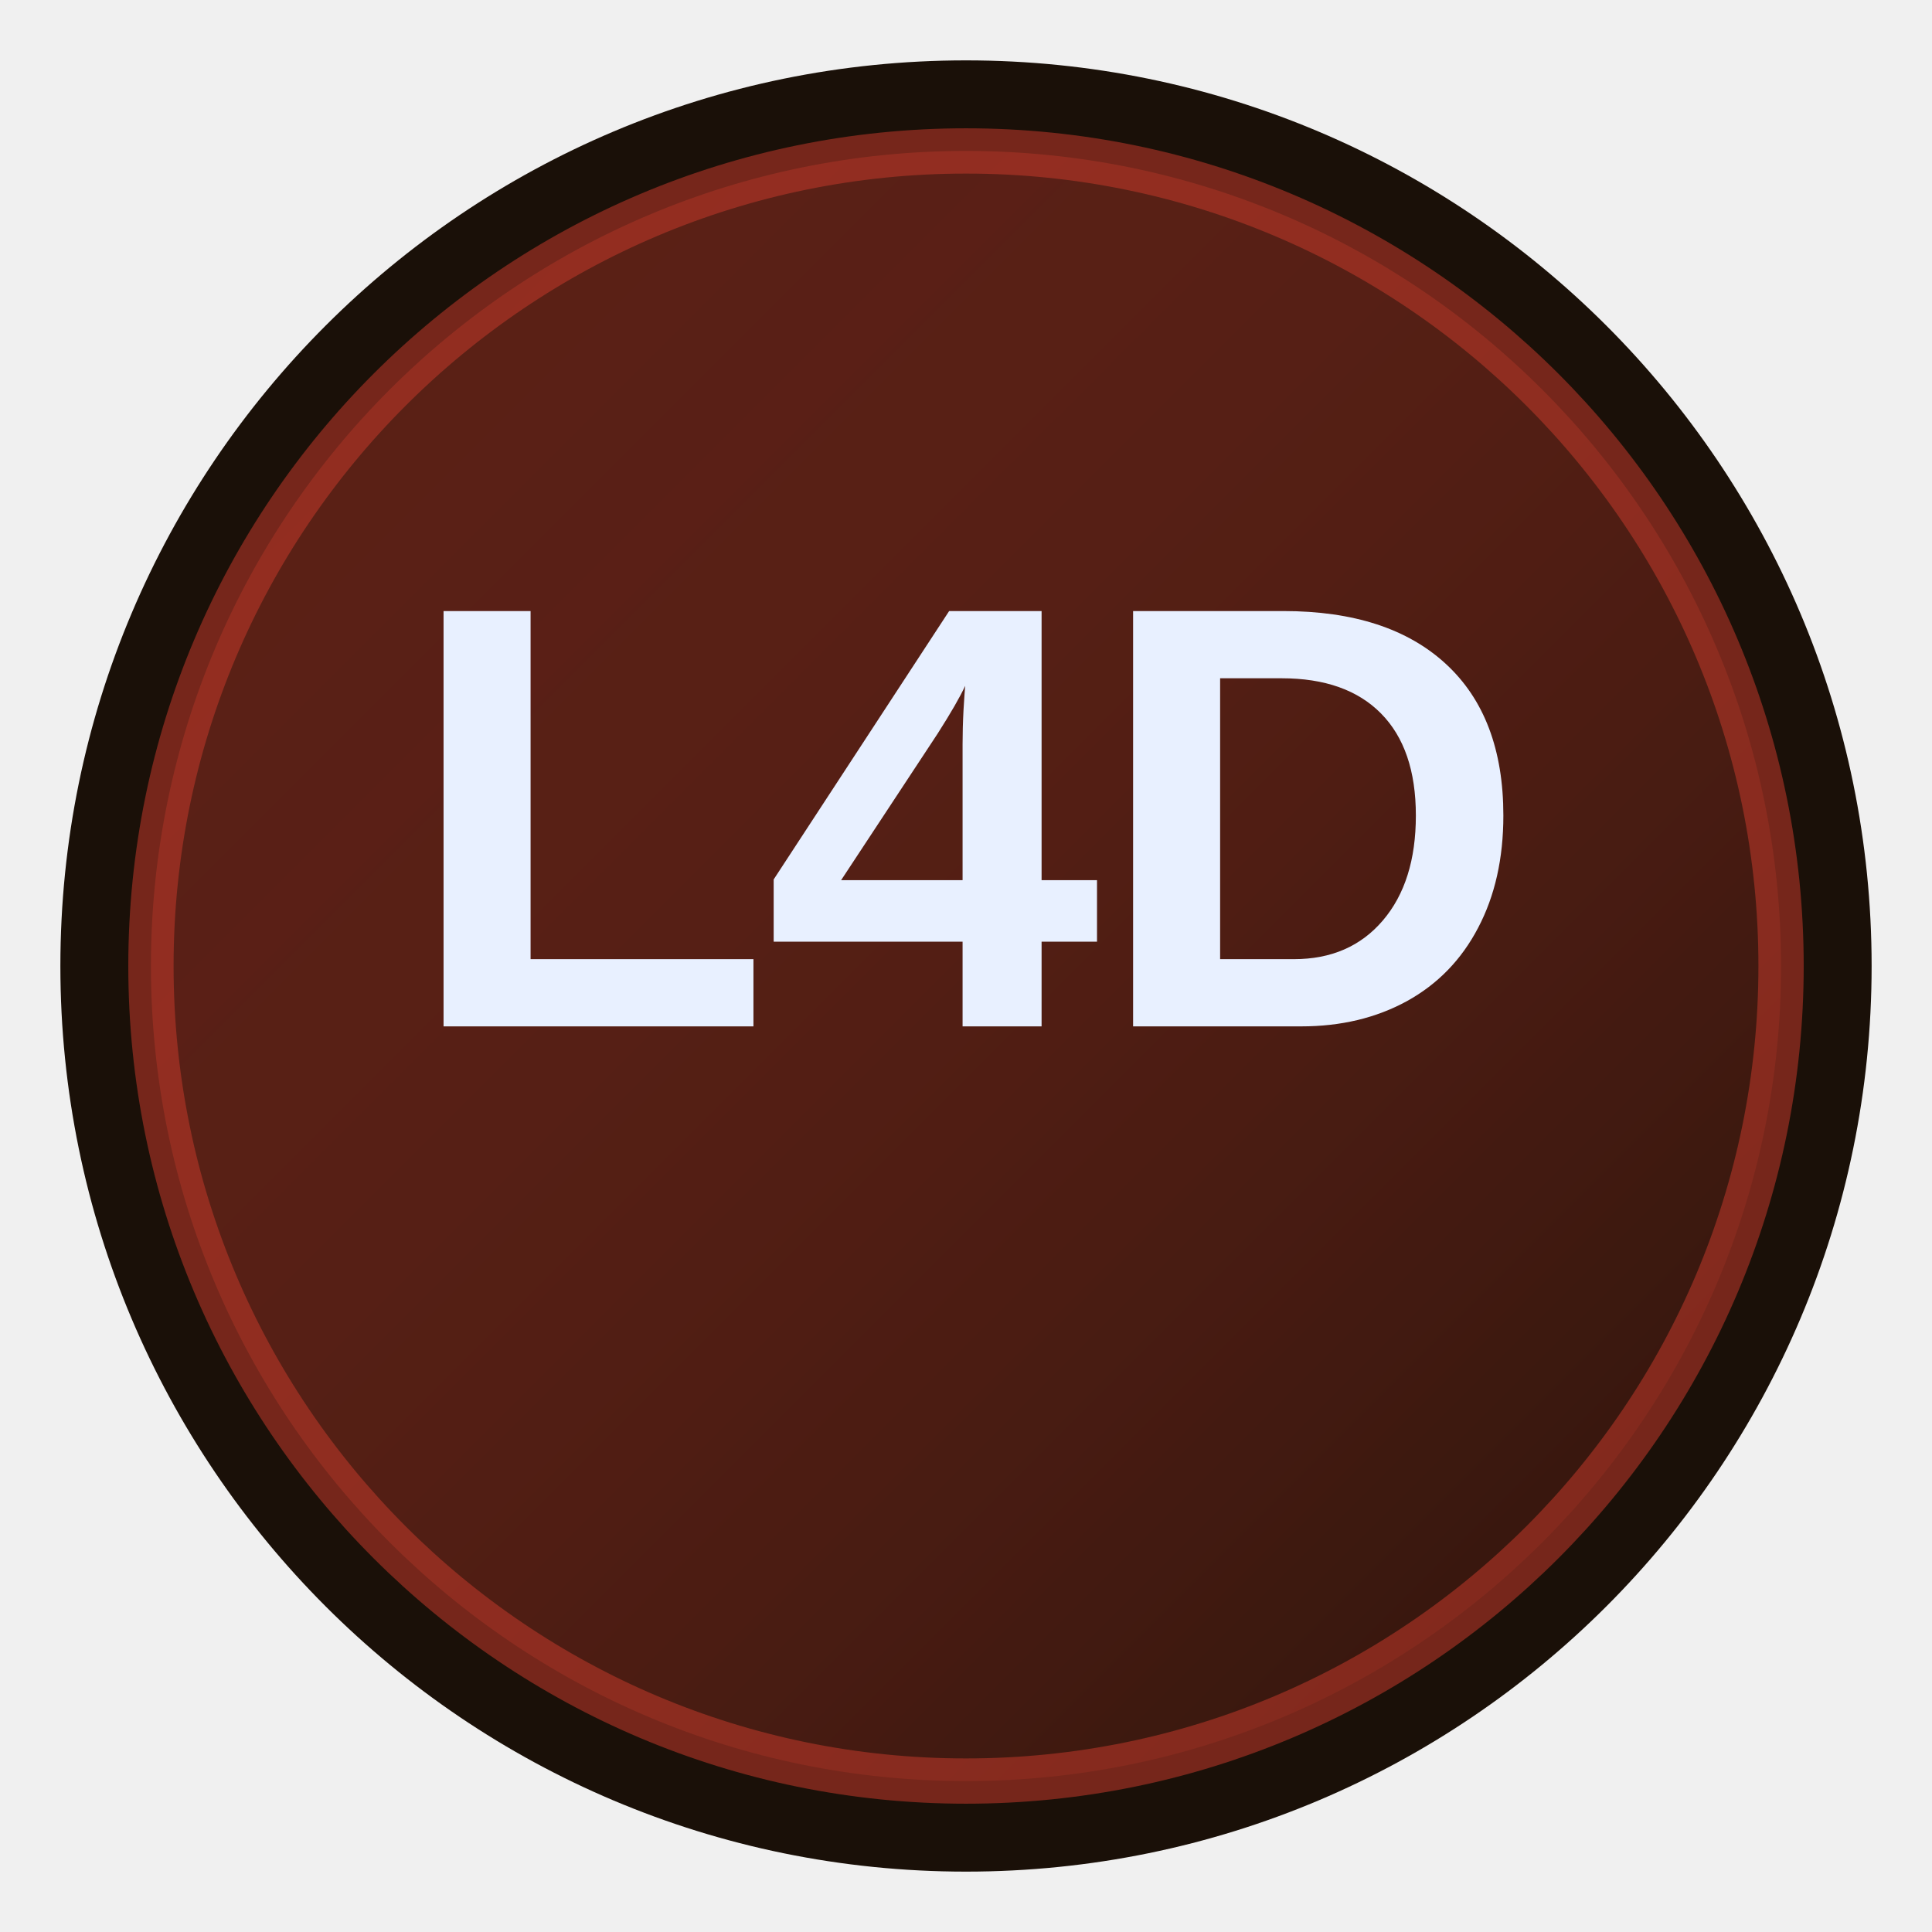
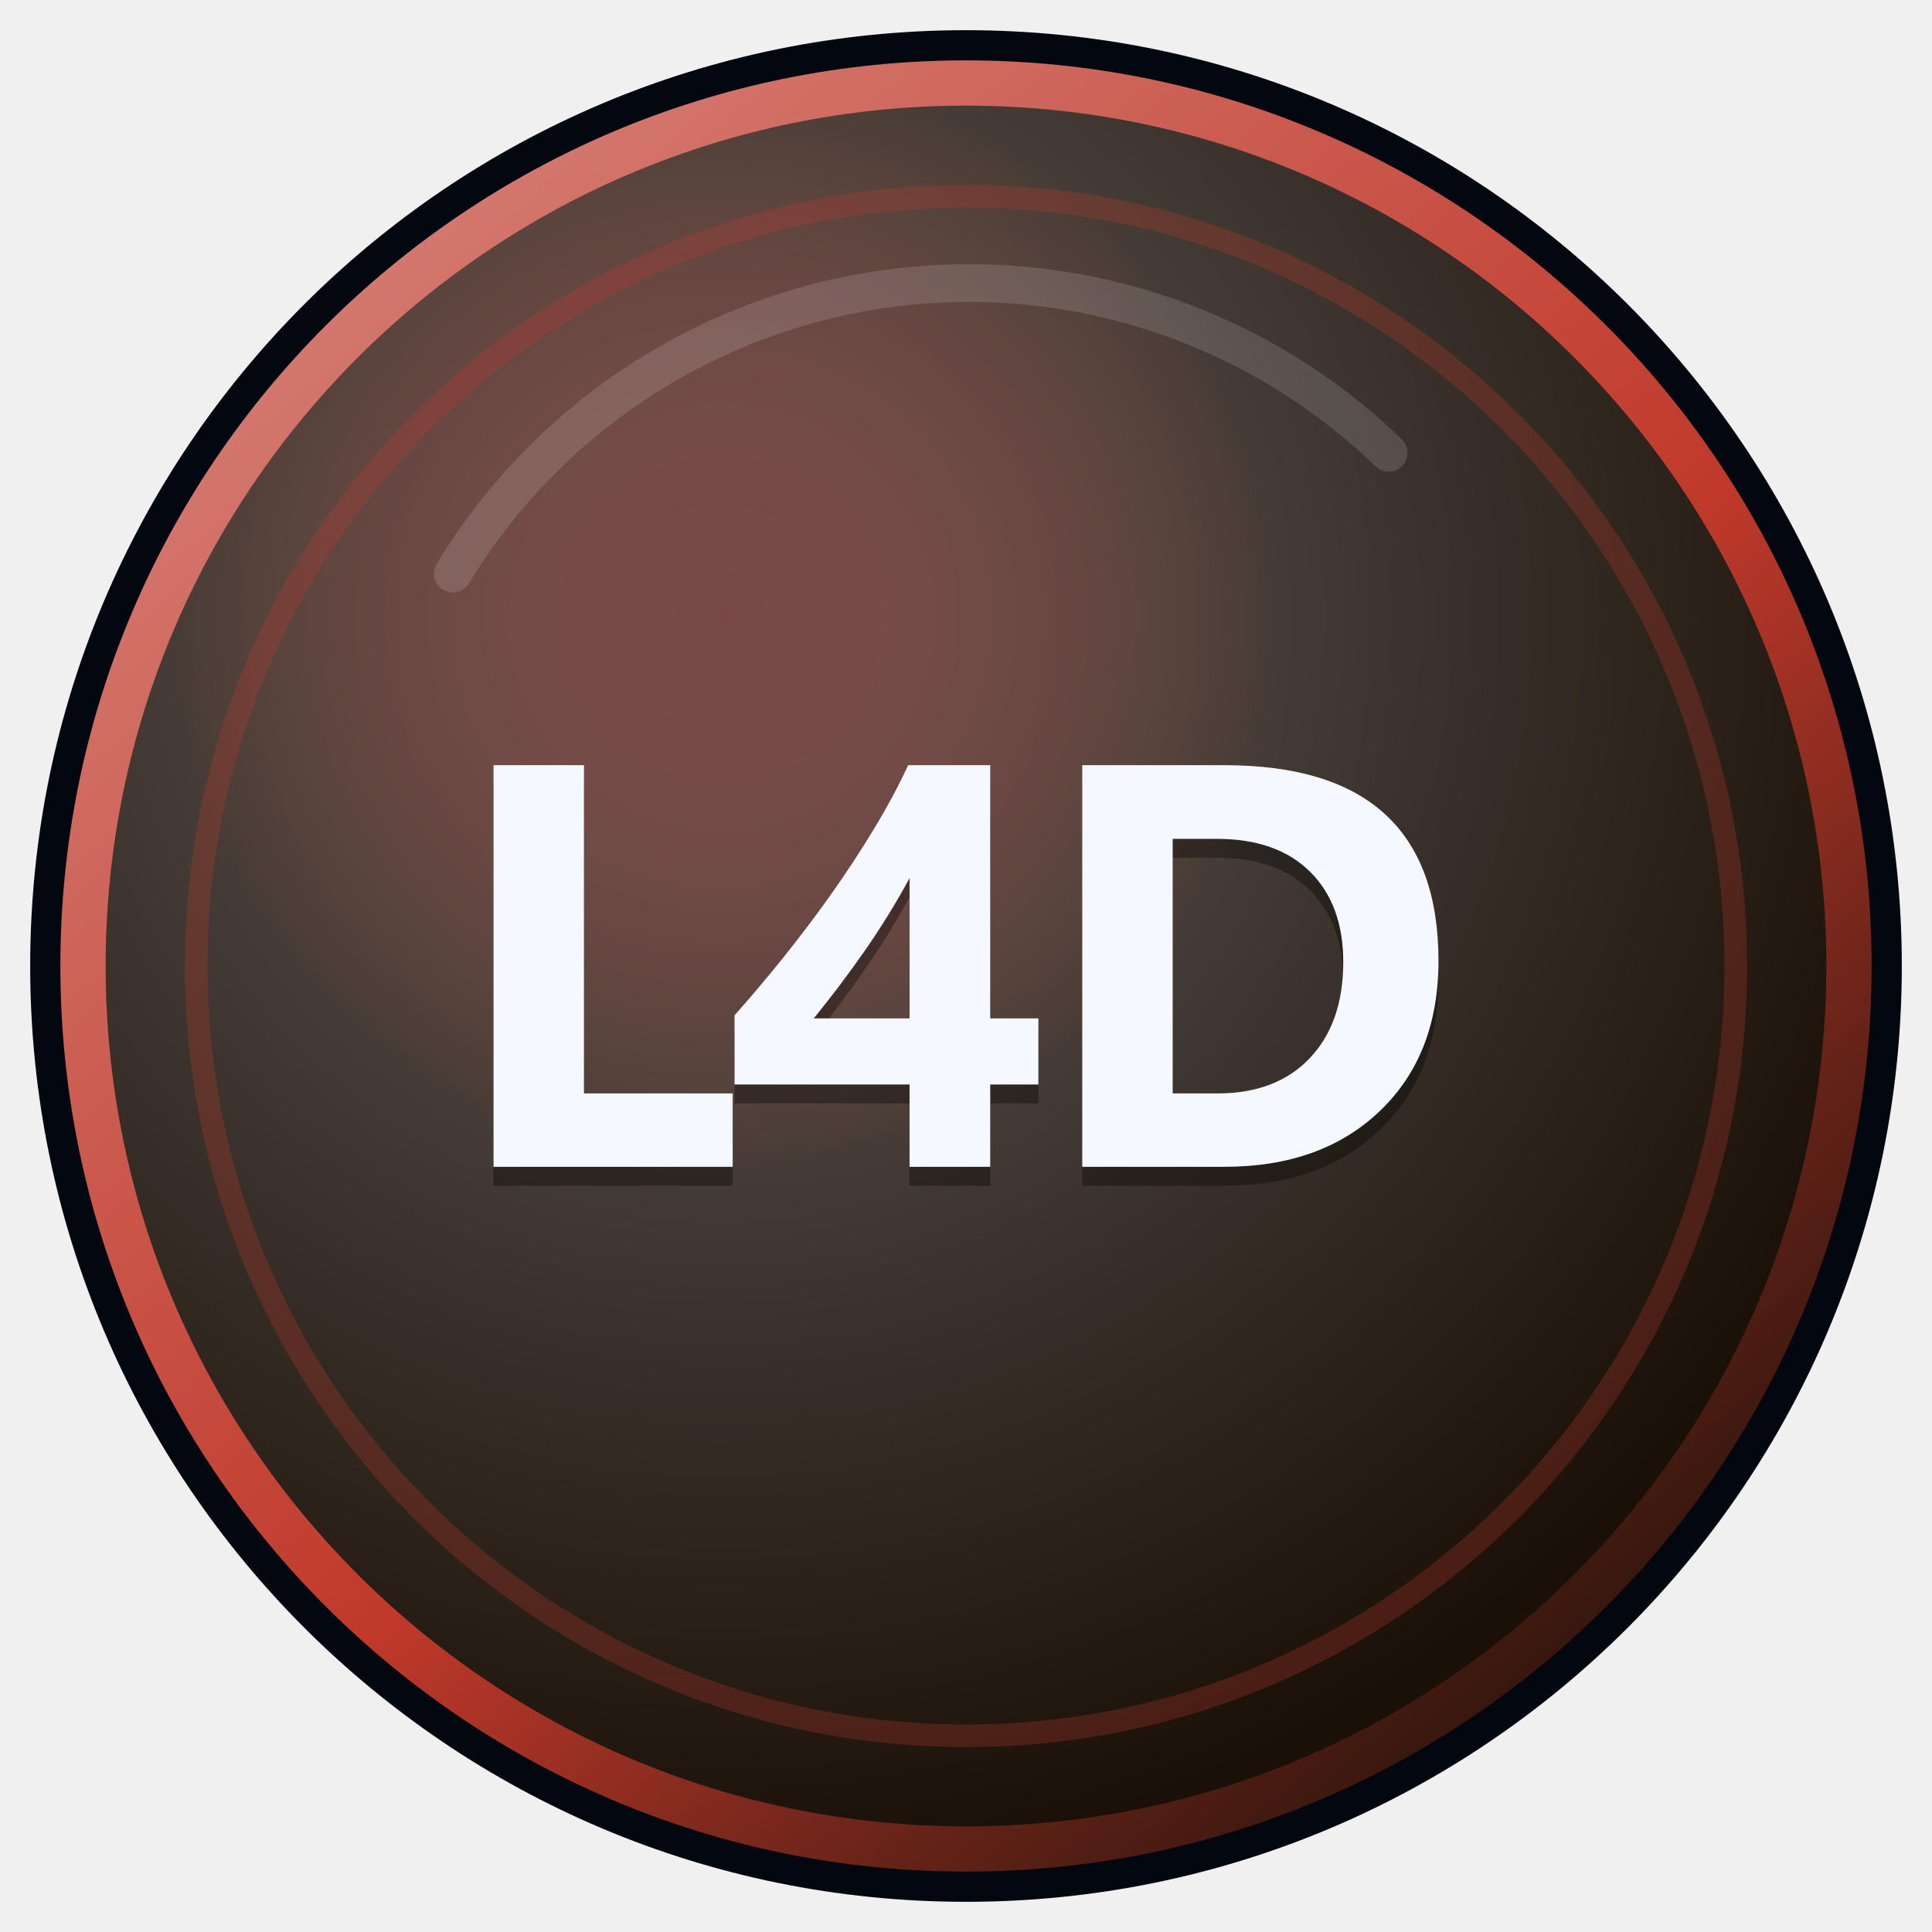
<svg xmlns="http://www.w3.org/2000/svg" viewBox="0 0 128 128" aria-hidden="true">
  <defs>
-     <linearGradient id="g" x1="0" y1="0" x2="128" y2="128" gradientUnits="userSpaceOnUse">
-       <stop offset="0" stop-color="#c0392b" stop-opacity="0.35" />
+     <radialGradient id="fill" cx="36%" cy="30%" r="72%">
+       <stop offset="0" stop-color="#d67e75" stop-opacity="0.55" />
+       <stop offset="0.45" stop-color="#433b34" />
+       <stop offset="1" stop-color="#1a1008" />
+     </radialGradient>
+     <linearGradient id="rim" x1="20" y1="12" x2="110" y2="118" gradientUnits="userSpaceOnUse">
+       <stop offset="0" stop-color="#d67e75" />
+       <stop offset="0.55" stop-color="#c0392b" />
      <stop offset="1" stop-color="#1a1008" />
    </linearGradient>
  </defs>
-   <circle cx="64" cy="64" r="60" fill="#1a1008" />
-   <circle cx="64" cy="64" r="54" fill="url(#g)" stroke="#c0392b" stroke-width="3" stroke-opacity="0.55" />
-   <text x="64" y="68" text-anchor="middle" font-family="Segoe UI, Rubik, Arial, sans-serif" font-weight="700" font-size="40" fill="#e8f0ff" letter-spacing="-0.5" textLength="88" lengthAdjust="spacingAndGlyphs">L4D</text>
+   <circle cx="64" cy="64" r="62" fill="#03070f" />
+   <circle cx="64" cy="64" r="58.5" fill="url(#fill)" stroke="url(#rim)" stroke-width="3" />
+   <circle cx="64" cy="64" r="51" fill="none" stroke="#c0392b" stroke-opacity="0.28" stroke-width="1.5" />
+   <path d="M30 38 A40 40 0 0 1 92 30" fill="none" stroke="#ffffff" stroke-opacity="0.14" stroke-width="2.5" stroke-linecap="round" />
+   <path d="M48.543 77.304H32.697V50.696H38.69V72.442H48.543ZM65.605 50.696V67.47H68.796V71.849H65.605V77.304H60.261V71.849H48.665V67.266Q50.205 65.54 51.856 63.49Q53.507 61.439 55.047 59.269Q56.587 57.098 57.914 54.899Q59.241 52.7 60.168 50.696ZM53.916 67.47H60.261V58.174Q59.612 59.38 58.851 60.614Q58.09 61.848 57.255 63.044Q56.42 64.241 55.567 65.364Q54.713 66.486 53.916 67.47ZM71.701 77.304V50.696H81.127Q95.303 50.696 95.303 63.666Q95.303 69.882 91.434 73.593Q87.566 77.304 81.127 77.304ZM77.694 55.576V72.442H80.663Q84.56 72.442 86.777 70.104Q88.994 67.767 88.994 63.74Q88.994 59.937 86.796 57.756Q84.597 55.576 80.626 55.576Z" fill="#000000" fill-opacity="0.35" transform="translate(0 1.25)" />
+   <path d="M48.543 77.304H32.697V50.696H38.69V72.442H48.543ZM65.605 50.696V67.47H68.796V71.849H65.605V77.304H60.261V71.849H48.665V67.266Q50.205 65.54 51.856 63.49Q53.507 61.439 55.047 59.269Q56.587 57.098 57.914 54.899Q59.241 52.7 60.168 50.696ZM53.916 67.47H60.261V58.174Q59.612 59.38 58.851 60.614Q58.09 61.848 57.255 63.044Q56.42 64.241 55.567 65.364Q54.713 66.486 53.916 67.47ZM71.701 77.304V50.696H81.127Q95.303 50.696 95.303 63.666Q95.303 69.882 91.434 73.593Q87.566 77.304 81.127 77.304ZM77.694 55.576V72.442H80.663Q84.56 72.442 86.777 70.104Q88.994 67.767 88.994 63.74Q88.994 59.937 86.796 57.756Q84.597 55.576 80.626 55.576Z" fill="#f5f8ff" />
</svg>
